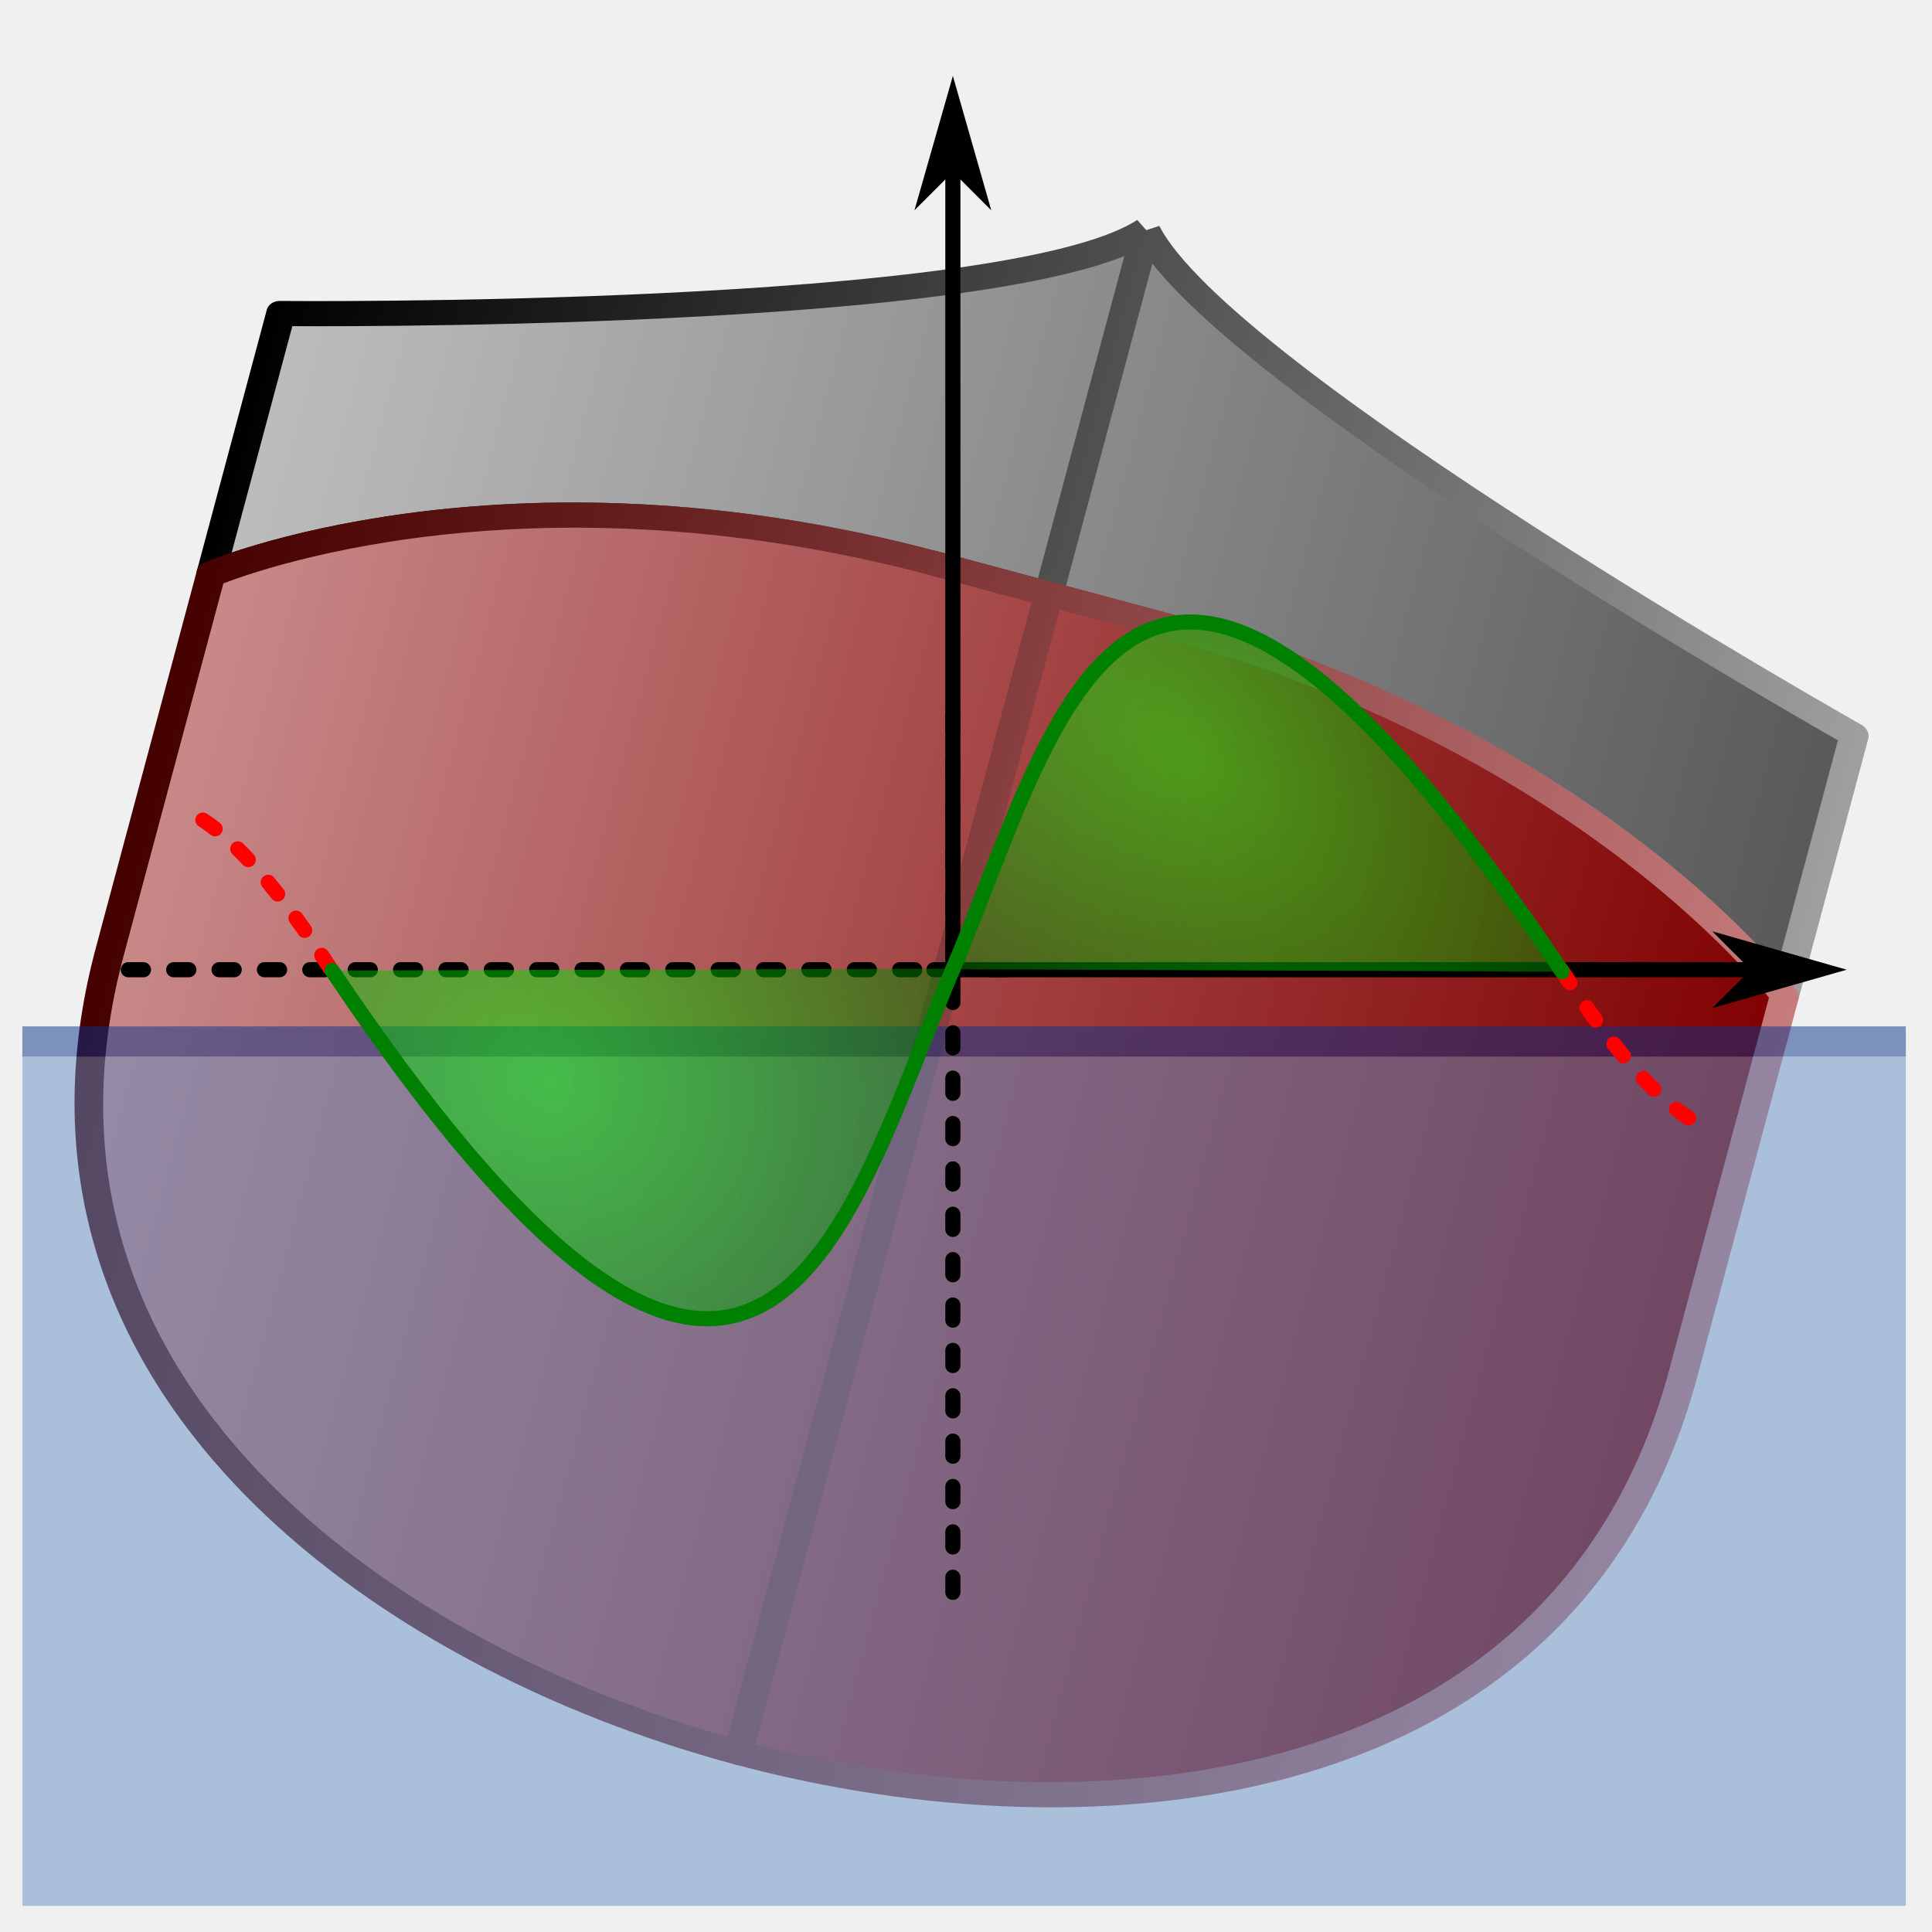
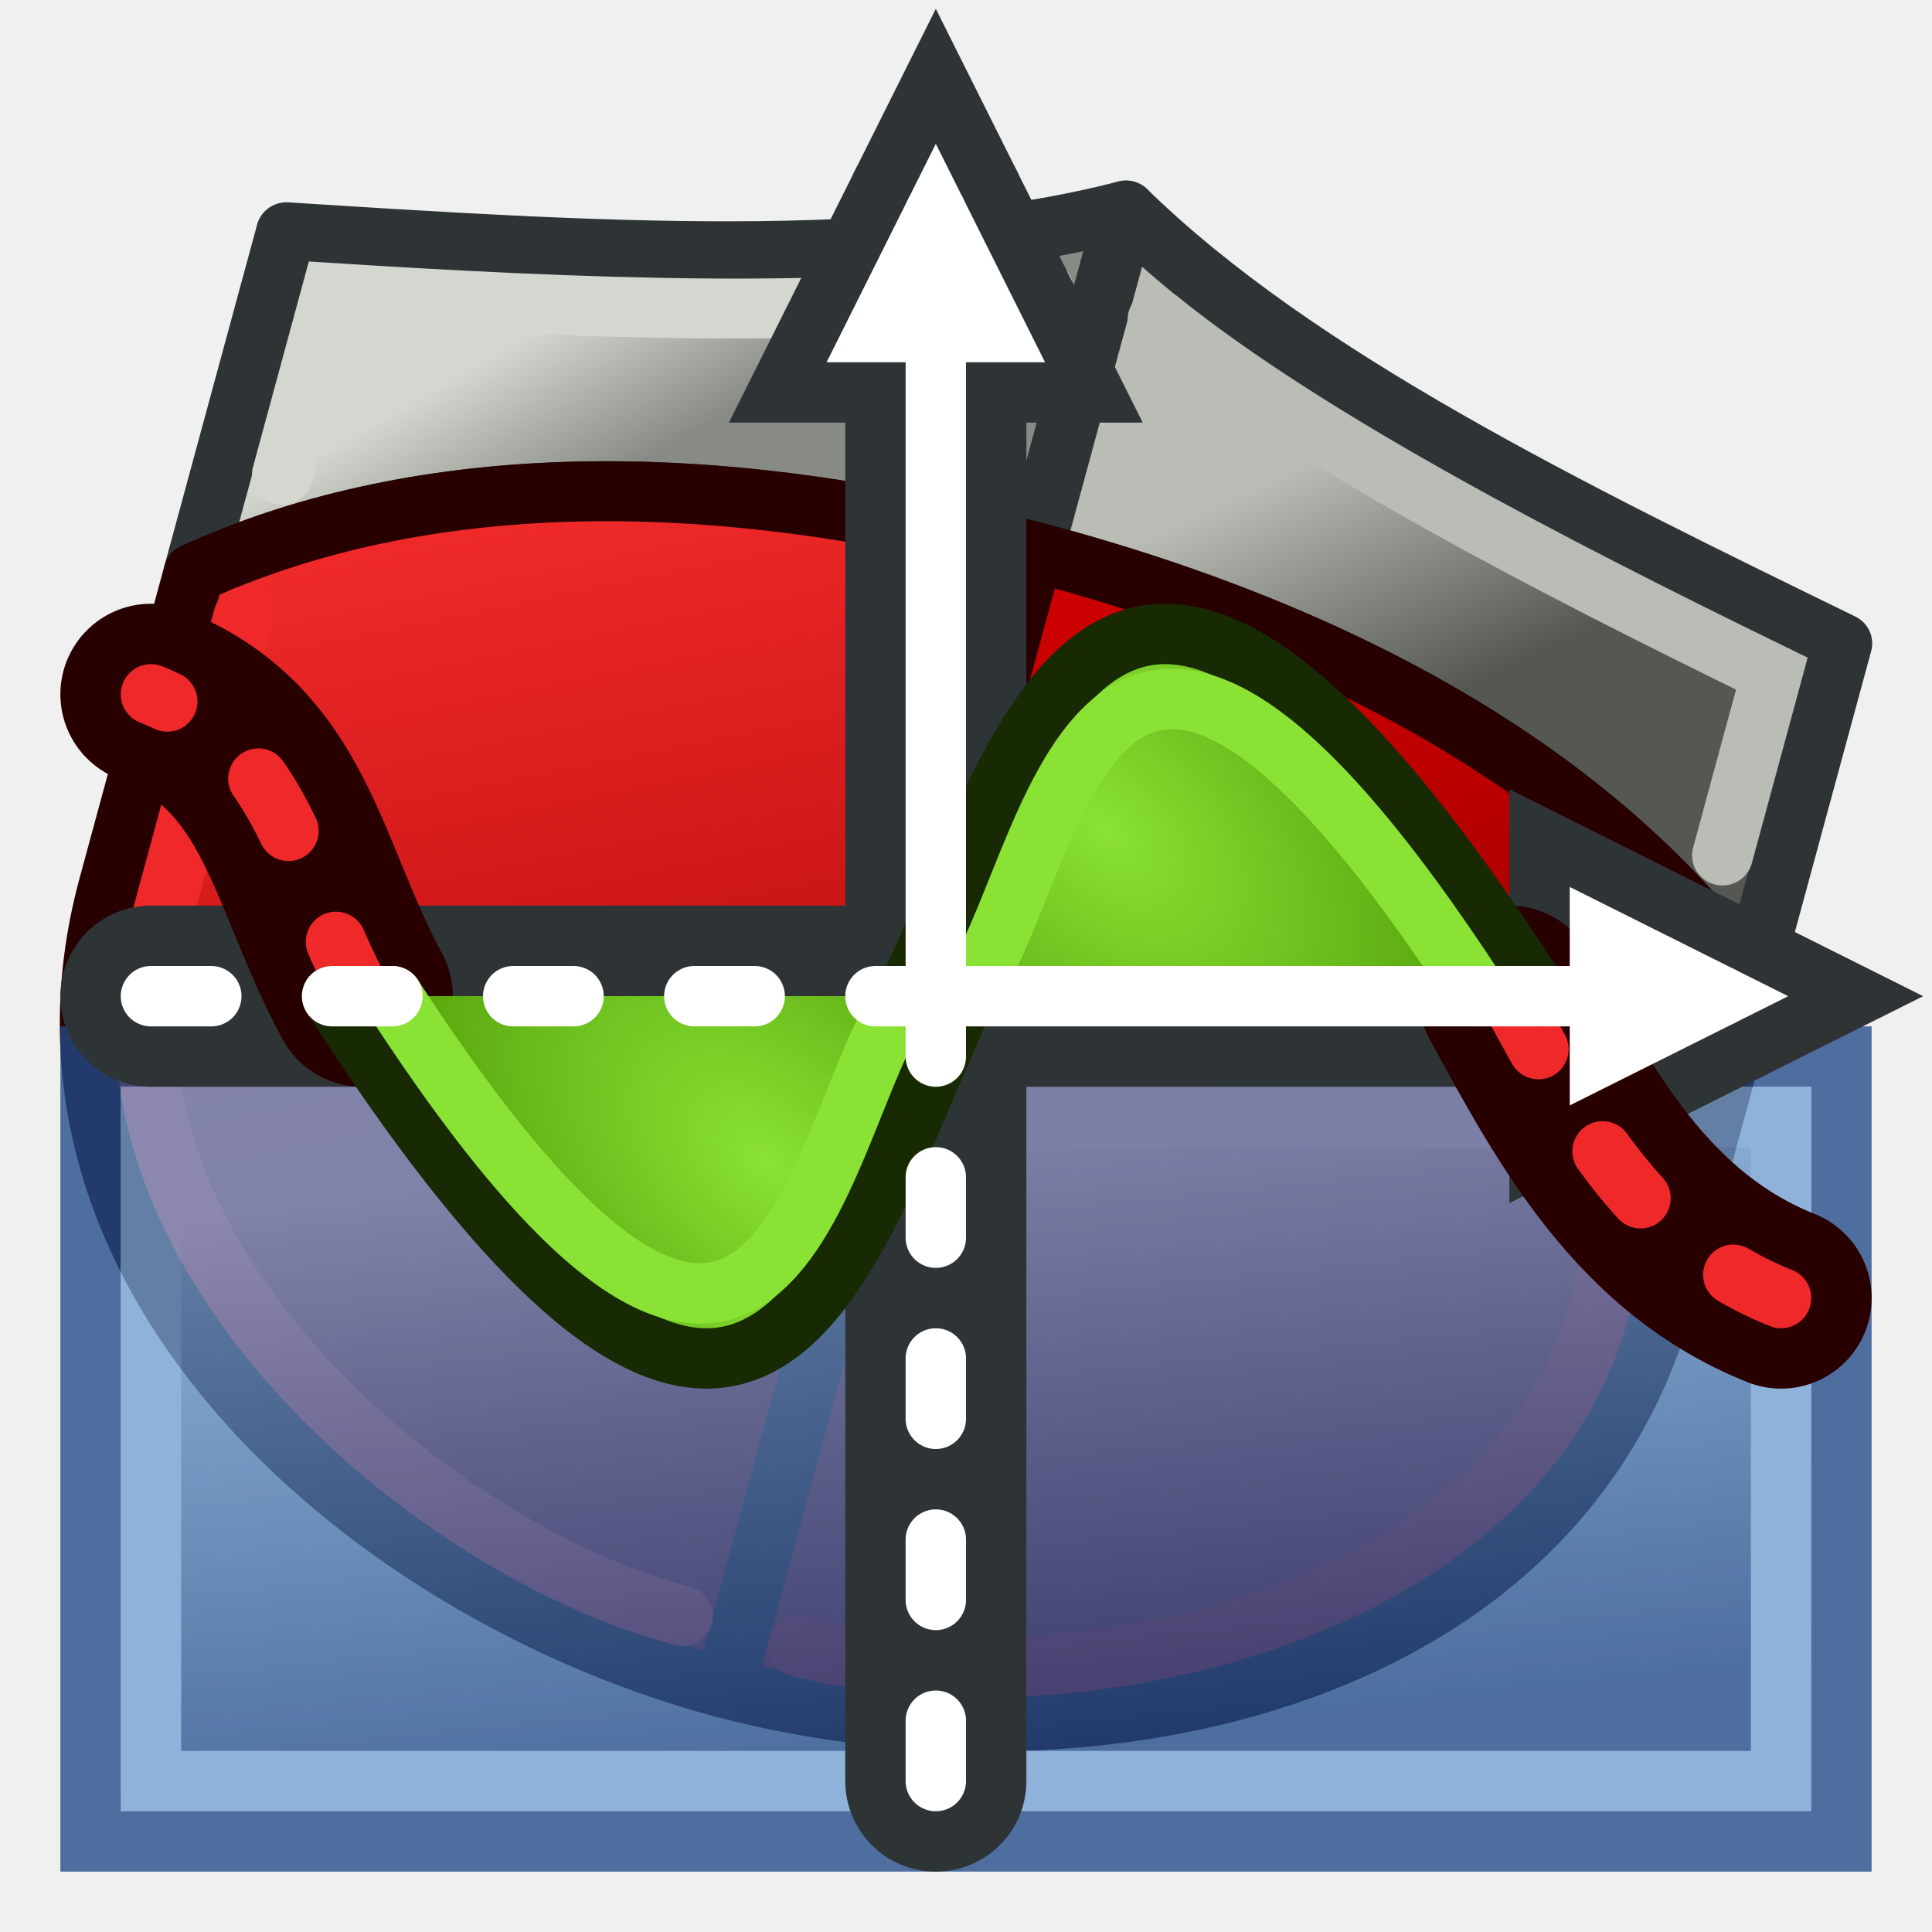
<svg xmlns="http://www.w3.org/2000/svg" xmlns:xlink="http://www.w3.org/1999/xlink" width="64px" height="64px" id="svg2985" version="1.1">
  <defs id="defs2987">
+     <linearGradient id="linearGradient4301">
+       <stop id="stop4303" offset="0" style="stop-color:#8ae234;stop-opacity:1" />
+       <stop id="stop4305" offset="1" style="stop-color:#4e9a06;stop-opacity:1" />
+     </linearGradient>
+     <linearGradient id="linearGradient4173">
+       <stop style="stop-color:#204a87;stop-opacity:1" offset="0" id="stop4175" />
+       <stop style="stop-color:#729fcf;stop-opacity:1" offset="1" id="stop4177" />
+     </linearGradient>
    <linearGradient id="linearGradient4559">
      <stop style="stop-color:#00ff00;stop-opacity:0.502;" offset="0" id="stop4561" />
      <stop style="stop-color:#008000;stop-opacity:0.502;" offset="1" id="stop4563" />
    </linearGradient>
    <marker orient="auto" refY="0.0" refX="0.0" id="Arrow2Mend" style="overflow:visible;">
      <path id="path4137" style="fill-rule:evenodd;stroke-width:0.625;stroke-linejoin:round;" d="M 8.719,4.034 L -2.207,0.016 L 8.719,-4.002 C 6.973,-1.63 6.983,1.616 8.719,4.034 z " transform="scale(0.6) rotate(180) translate(0,0)" />
    </marker>
    <marker orient="auto" refY="0.0" refX="0.0" id="DotS" style="overflow:visible">
      <path id="path4438" d="M -2.5,-1.0 C -2.5,1.76 -4.74,4.0 -7.5,4.0 C -10.26,4.0 -12.5,1.76 -12.5,-1.0 C -12.5,-3.76 -10.26,-6.0 -7.5,-6.0 C -4.74,-6.0 -2.5,-3.76 -2.5,-1.0 z " style="fill-rule:evenodd;stroke:#000000;stroke-width:1.0pt" transform="scale(0.2) translate(7.4, 1)" />
    </marker>
    <marker orient="auto" refY="0.0" refX="0.0" id="DotM" style="overflow:visible">
      <path id="path4435" d="M -2.5,-1.0 C -2.5,1.76 -4.74,4.0 -7.5,4.0 C -10.26,4.0 -12.5,1.76 -12.5,-1.0 C -12.5,-3.76 -10.26,-6.0 -7.5,-6.0 C -4.74,-6.0 -2.5,-3.76 -2.5,-1.0 z " style="fill-rule:evenodd;stroke:#000000;stroke-width:1.0pt" transform="scale(0.4) translate(7.4, 1)" />
    </marker>
    <linearGradient id="linearGradient3925">
      <stop style="stop-color:#c98b8b;stop-opacity:1;" offset="0" id="stop3927" />
      <stop style="stop-color:#800000;stop-opacity:1;" offset="1" id="stop3929" />
    </linearGradient>
    <linearGradient id="linearGradient3917">
      <stop style="stop-color:#450000;stop-opacity:1;" offset="0" id="stop3919" />
      <stop style="stop-color:#c77c7c;stop-opacity:1;" offset="1" id="stop3921" />
    </linearGradient>
    <linearGradient id="linearGradient3905">
      <stop style="stop-color:#bebebe;stop-opacity:1;" offset="0" id="stop3907" />
      <stop style="stop-color:#585858;stop-opacity:1;" offset="1" id="stop3909" />
    </linearGradient>
    <linearGradient id="linearGradient3897">
      <stop style="stop-color:#000000;stop-opacity:1;" offset="0" id="stop3899" />
      <stop style="stop-color:#9f9f9f;stop-opacity:1;" offset="1" id="stop3901" />
    </linearGradient>
    <linearGradient id="linearGradient4722">
      <stop style="stop-color:#ffffff;stop-opacity:1;" offset="0" id="stop4724" />
      <stop style="stop-color:#bebebe;stop-opacity:1;" offset="1" id="stop4726" />
    </linearGradient>
    <marker orient="auto" refY="0.0" refX="0.0" id="Arrow1Mend" style="overflow:visible;">
      <path id="path3873" d="M 0.0,0.0 L 5.0,-5.0 L -12.5,0.0 L 5.0,5.0 L 0.0,0.0 z " style="fill-rule:evenodd;stroke:#000000;stroke-width:1.0pt;" transform="scale(0.4) rotate(180) translate(10,0)" />
    </marker>
    <marker orient="auto" refY="0.0" refX="0.0" id="Arrow1Lend" style="overflow:visible;">
      <path id="path3867" d="M 0.0,0.0 L 5.0,-5.0 L -12.5,0.0 L 5.0,5.0 L 0.0,0.0 z " style="fill-rule:evenodd;stroke:#000000;stroke-width:1.0pt;" transform="scale(0.8) rotate(180) translate(12.5,0)" />
    </marker>
    <linearGradient id="linearGradient3937">
      <stop style="stop-color:#be7328;stop-opacity:1;" offset="0" id="stop3939" />
      <stop style="stop-color:#dc962d;stop-opacity:1;" offset="1" id="stop3941" />
    </linearGradient>
    <linearGradient id="linearGradient3929">
      <stop id="stop3931" offset="0" style="stop-color:#c88c3c;stop-opacity:1;" />
      <stop id="stop3933" offset="1" style="stop-color:#ffff96;stop-opacity:1;" />
    </linearGradient>
    <linearGradient id="linearGradient3893">
      <stop style="stop-color:#505050;stop-opacity:1;" offset="0" id="stop3895" />
      <stop style="stop-color:#aaaaaa;stop-opacity:1;" offset="1" id="stop3897" />
    </linearGradient>
    <linearGradient id="linearGradient3873">
      <stop style="stop-color:#f0be6e;stop-opacity:1;" offset="0" id="stop3875" />
      <stop style="stop-color:#c88228;stop-opacity:1;" offset="1" id="stop3877" />
    </linearGradient>
    <linearGradient id="linearGradient3863">
      <stop id="stop3865" offset="0" style="stop-color:#6e4b18;stop-opacity:1;" />
      <stop id="stop3867" offset="1" style="stop-color:#c88228;stop-opacity:1;" />
    </linearGradient>
    <linearGradient id="linearGradient3979">
      <stop id="stop3981" offset="0" style="stop-color:#ffffff;stop-opacity:1;" />
      <stop id="stop3983" offset="1" style="stop-color:#ff9600;stop-opacity:1;" />
    </linearGradient>
    <linearGradient id="linearGradient3971">
      <stop id="stop3973" offset="0" style="stop-color:#ffffff;stop-opacity:1;" />
      <stop id="stop3975" offset="1" style="stop-color:#be7300;stop-opacity:1;" />
    </linearGradient>
    <marker orient="auto" refY="0.0" refX="0.0" id="Arrow1Send" style="overflow:visible;">
      <path id="path4031" d="M 0.0,0.0 L 5.0,-5.0 L -12.5,0.0 L 5.0,5.0 L 0.0,0.0 z " style="fill-rule:evenodd;stroke:#000000;stroke-width:1.0pt;" transform="scale(0.2) rotate(180) translate(6,0)" />
    </marker>
    <marker orient="auto" refY="0.0" refX="0.0" id="Arrow2Send" style="overflow:visible;">
      <path id="path4049" style="fill-rule:evenodd;stroke-width:0.625;stroke-linejoin:round;" d="M 8.719,4.034 L -2.207,0.016 L 8.719,-4.002 C 6.973,-1.63 6.983,1.616 8.719,4.034 z " transform="scale(0.3) rotate(180) translate(-2.3,0)" />
    </marker>
    <marker orient="auto" refY="0.0" refX="0.0" id="Arrow2Sstart" style="overflow:visible">
      <path id="path4046" style="fill-rule:evenodd;stroke-width:0.625;stroke-linejoin:round" d="M 8.719,4.034 L -2.207,0.016 L 8.719,-4.002 C 6.973,-1.63 6.983,1.616 8.719,4.034 z " transform="scale(0.3) translate(-2.3,0)" />
    </marker>
    <marker orient="auto" refY="0.0" refX="0.0" id="Arrow2Mstart" style="overflow:visible">
      <path id="path4040" style="fill-rule:evenodd;stroke-width:0.625;stroke-linejoin:round" d="M 8.719,4.034 L -2.207,0.016 L 8.719,-4.002 C 6.973,-1.63 6.983,1.616 8.719,4.034 z " transform="scale(0.6) translate(0,0)" />
    </marker>
    <linearGradient id="linearGradient3900">
      <stop style="stop-color:#ffffff;stop-opacity:1;" offset="0" id="stop3902" />
      <stop style="stop-color:#a0a0a0;stop-opacity:1;" offset="1" id="stop3904" />
    </linearGradient>
    <linearGradient id="linearGradient3882">
      <stop style="stop-color:#ffffff;stop-opacity:1;" offset="0" id="stop3884" />
      <stop style="stop-color:#960000;stop-opacity:1;" offset="1" id="stop3886" />
    </linearGradient>
    <linearGradient id="linearGradient3860">
      <stop style="stop-color:#1e76e3;stop-opacity:1;" offset="0" id="stop3862" />
      <stop style="stop-color:#ffffff;stop-opacity:1;" offset="1" id="stop3864" />
    </linearGradient>
    <linearGradient xlink:href="#linearGradient3860-6" id="linearGradient3866-5" x1="31.125" y1="61.411" x2="30.114" y2="12.161" gradientUnits="userSpaceOnUse" />
    <linearGradient id="linearGradient3860-6">
      <stop style="stop-color:#5a9ff5;stop-opacity:1;" offset="0" id="stop3862-4" />
      <stop style="stop-color:#ffffff;stop-opacity:1;" offset="1" id="stop3864-4" />
    </linearGradient>
    <linearGradient xlink:href="#linearGradient3873" id="linearGradient3871" gradientUnits="userSpaceOnUse" x1="38.908" y1="51.47" x2="45.302" y2="54.091" />
    <linearGradient xlink:href="#linearGradient3863" id="linearGradient3891" gradientUnits="userSpaceOnUse" x1="51.658" y1="34.47" x2="45.427" y2="32.216" />
    <linearGradient xlink:href="#linearGradient3893" id="linearGradient3899" gradientUnits="userSpaceOnUse" x1="51.658" y1="34.47" x2="45.427" y2="32.216" />
    <radialGradient xlink:href="#linearGradient3882" id="radialGradient3903" cx="53.749" cy="4.917" fx="53.749" fy="4.917" r="3.287" gradientTransform="matrix(2.330393,-1.492164,1.0937,1.708091,-77.64388,78.64449)" gradientUnits="userSpaceOnUse" />
    <radialGradient xlink:href="#linearGradient3929" id="radialGradient3927" cx="15.125" cy="48.035" fx="15.125" fy="48.035" r="18.875" gradientTransform="matrix(2.763652,-0.7164426,0.733044,2.827692,-61.88707,-71.9922)" gradientUnits="userSpaceOnUse" />
    <radialGradient xlink:href="#linearGradient3937" id="radialGradient3943" gradientUnits="userSpaceOnUse" gradientTransform="matrix(0.4009773,-0.3793165,0.1173412,0.1240419,14.42251,4.620551)" cx="-14.308" cy="14.91" fx="-14.308" fy="14.91" r="18.875" />
    <radialGradient xlink:href="#linearGradient3929" id="radialGradient3949" gradientUnits="userSpaceOnUse" gradientTransform="matrix(2.763652,-0.7164426,0.733044,2.827692,-61.88707,-71.9922)" cx="15.125" cy="48.035" fx="15.125" fy="48.035" r="18.875" />
    <radialGradient xlink:href="#linearGradient3937" id="radialGradient3951" gradientUnits="userSpaceOnUse" gradientTransform="matrix(0.4009773,-0.3793165,0.1173412,0.1240419,14.42251,4.620551)" cx="-14.308" cy="14.91" fx="-14.308" fy="14.91" r="18.875" />
    <marker orient="auto" refY="0" refX="0" id="Arrow1Mend-3" style="overflow:visible">
      <path id="path3873-0" d="M 0,0 5,-5 -12.5,0 5,5 0,0 z" style="fill-rule:evenodd;stroke:#000000;stroke-width:1pt" transform="matrix(-0.4,0,0,-0.4,-4,0)" />
    </marker>
    <linearGradient xlink:href="#linearGradient3897" id="linearGradient3903" x1="4.803" y1="7.718" x2="62.197" y2="7.718" gradientUnits="userSpaceOnUse" />
    <linearGradient xlink:href="#linearGradient3905" id="linearGradient3911" x1="4.803" y1="7.718" x2="62.197" y2="7.718" gradientUnits="userSpaceOnUse" />
    <linearGradient xlink:href="#linearGradient3917" id="linearGradient3923" x1="4.803" y1="35.451" x2="62.197" y2="35.451" gradientUnits="userSpaceOnUse" />
    <linearGradient xlink:href="#linearGradient3925" id="linearGradient3931" x1="4.803" y1="35.451" x2="62.197" y2="35.451" gradientUnits="userSpaceOnUse" />
    <linearGradient xlink:href="#linearGradient3905" id="linearGradient3941" gradientUnits="userSpaceOnUse" x1="4.803" y1="7.718" x2="62.197" y2="7.718" />
    <linearGradient xlink:href="#linearGradient3897" id="linearGradient3943" gradientUnits="userSpaceOnUse" x1="4.803" y1="7.718" x2="62.197" y2="7.718" />
    <linearGradient xlink:href="#linearGradient3905" id="linearGradient3945" gradientUnits="userSpaceOnUse" x1="4.803" y1="7.718" x2="62.197" y2="7.718" />
    <linearGradient xlink:href="#linearGradient3897" id="linearGradient3947" gradientUnits="userSpaceOnUse" x1="4.803" y1="7.718" x2="62.197" y2="7.718" />
    <linearGradient xlink:href="#linearGradient3905" id="linearGradient3949" gradientUnits="userSpaceOnUse" x1="4.803" y1="7.718" x2="62.197" y2="7.718" />
    <linearGradient xlink:href="#linearGradient3897" id="linearGradient3951" gradientUnits="userSpaceOnUse" x1="4.803" y1="7.718" x2="62.197" y2="7.718" />
    <linearGradient xlink:href="#linearGradient3925" id="linearGradient3953" gradientUnits="userSpaceOnUse" x1="4.803" y1="35.451" x2="62.197" y2="35.451" />
    <linearGradient xlink:href="#linearGradient3917" id="linearGradient3955" gradientUnits="userSpaceOnUse" x1="4.803" y1="35.451" x2="62.197" y2="35.451" />
    <linearGradient xlink:href="#linearGradient3925" id="linearGradient3957" gradientUnits="userSpaceOnUse" x1="4.803" y1="35.451" x2="62.197" y2="35.451" />
    <linearGradient xlink:href="#linearGradient3917" id="linearGradient3959" gradientUnits="userSpaceOnUse" x1="4.803" y1="35.451" x2="62.197" y2="35.451" />
    <linearGradient xlink:href="#linearGradient3925" id="linearGradient3961" gradientUnits="userSpaceOnUse" x1="4.803" y1="35.451" x2="62.197" y2="35.451" />
    <linearGradient xlink:href="#linearGradient3917" id="linearGradient3963" gradientUnits="userSpaceOnUse" x1="4.803" y1="35.451" x2="62.197" y2="35.451" />
    <marker style="overflow:visible" id="Arrow1Mend-3-0" refX="0" refY="0" orient="auto">
      <path transform="matrix(-0.4,0,0,-0.4,-4,0)" style="fill-rule:evenodd;stroke:#000000;stroke-width:1pt" d="M 0,0 5,-5 -12.5,0 5,5 0,0 z" id="path3873-0-7" />
    </marker>
    <radialGradient r="18.875" fy="14.91" fx="-14.308" cy="14.91" cx="-14.308" gradientTransform="matrix(0.4009773,-0.3793165,0.1173412,0.1240419,14.42251,4.620551)" gradientUnits="userSpaceOnUse" id="radialGradient3951-3" xlink:href="#linearGradient3937-6" />
    <radialGradient r="18.875" fy="48.035" fx="15.125" cy="48.035" cx="15.125" gradientTransform="matrix(2.763652,-0.7164426,0.733044,2.827692,-61.88707,-71.9922)" gradientUnits="userSpaceOnUse" id="radialGradient3949-7" xlink:href="#linearGradient3929-8" />
    <radialGradient r="18.875" fy="14.91" fx="-14.308" cy="14.91" cx="-14.308" gradientTransform="matrix(0.4009773,-0.3793165,0.1173412,0.1240419,14.42251,4.620551)" gradientUnits="userSpaceOnUse" id="radialGradient3943-1" xlink:href="#linearGradient3937-6" />
    <radialGradient gradientUnits="userSpaceOnUse" gradientTransform="matrix(2.763652,-0.7164426,0.733044,2.827692,-61.88707,-71.9922)" r="18.875" fy="48.035" fx="15.125" cy="48.035" cx="15.125" id="radialGradient3927-5" xlink:href="#linearGradient3929-8" />
    <radialGradient gradientUnits="userSpaceOnUse" gradientTransform="matrix(2.330393,-1.492164,1.0937,1.708091,-77.64388,78.64449)" r="3.287" fy="4.917" fx="53.749" cy="4.917" cx="53.749" id="radialGradient3903-2" xlink:href="#linearGradient3882-6" />
    <linearGradient y2="32.216" x2="45.427" y1="34.47" x1="51.658" gradientUnits="userSpaceOnUse" id="linearGradient3899-7" xlink:href="#linearGradient3893-4" />
    <linearGradient y2="32.216" x2="45.427" y1="34.47" x1="51.658" gradientUnits="userSpaceOnUse" id="linearGradient3891-4" xlink:href="#linearGradient3863-4" />
    <linearGradient y2="54.091" x2="45.302" y1="51.47" x1="38.908" gradientUnits="userSpaceOnUse" id="linearGradient3871-7" xlink:href="#linearGradient3873-2" />
    <linearGradient id="linearGradient3860-6-6">
      <stop id="stop3862-4-8" offset="0" style="stop-color:#5a9ff5;stop-opacity:1;" />
      <stop id="stop3864-4-8" offset="1" style="stop-color:#ffffff;stop-opacity:1;" />
    </linearGradient>
    <linearGradient gradientUnits="userSpaceOnUse" y2="12.161" x2="30.114" y1="61.411" x1="31.125" id="linearGradient3866-5-2" xlink:href="#linearGradient3860-6-6" />
    <linearGradient id="linearGradient3860-4">
      <stop id="stop3862-2" offset="0" style="stop-color:#1e76e3;stop-opacity:1;" />
      <stop id="stop3864-6" offset="1" style="stop-color:#ffffff;stop-opacity:1;" />
    </linearGradient>
    <linearGradient id="linearGradient3882-6">
      <stop id="stop3884-3" offset="0" style="stop-color:#ffffff;stop-opacity:1;" />
      <stop id="stop3886-0" offset="1" style="stop-color:#960000;stop-opacity:1;" />
    </linearGradient>
    <linearGradient id="linearGradient3900-9">
      <stop id="stop3902-8" offset="0" style="stop-color:#ffffff;stop-opacity:1;" />
      <stop id="stop3904-9" offset="1" style="stop-color:#a0a0a0;stop-opacity:1;" />
    </linearGradient>
    <marker style="overflow:visible" id="Arrow2Mstart-4" refX="0.0" refY="0.0" orient="auto">
      <path transform="scale(0.6) translate(0,0)" d="M 8.719,4.034 L -2.207,0.016 L 8.719,-4.002 C 6.973,-1.63 6.983,1.616 8.719,4.034 z " style="fill-rule:evenodd;stroke-width:0.625;stroke-linejoin:round" id="path4040-3" />
    </marker>
    <marker style="overflow:visible" id="Arrow2Sstart-8" refX="0.0" refY="0.0" orient="auto">
      <path transform="scale(0.3) translate(-2.3,0)" d="M 8.719,4.034 L -2.207,0.016 L 8.719,-4.002 C 6.973,-1.63 6.983,1.616 8.719,4.034 z " style="fill-rule:evenodd;stroke-width:0.625;stroke-linejoin:round" id="path4046-7" />
    </marker>
    <marker style="overflow:visible;" id="Arrow2Send-7" refX="0.0" refY="0.0" orient="auto">
      <path transform="scale(0.3) rotate(180) translate(-2.3,0)" d="M 8.719,4.034 L -2.207,0.016 L 8.719,-4.002 C 6.973,-1.63 6.983,1.616 8.719,4.034 z " style="fill-rule:evenodd;stroke-width:0.625;stroke-linejoin:round;" id="path4049-4" />
    </marker>
    <marker style="overflow:visible;" id="Arrow1Send-4" refX="0.0" refY="0.0" orient="auto">
      <path transform="scale(0.2) rotate(180) translate(6,0)" style="fill-rule:evenodd;stroke:#000000;stroke-width:1.0pt;" d="M 0.0,0.0 L 5.0,-5.0 L -12.5,0.0 L 5.0,5.0 L 0.0,0.0 z " id="path4031-7" />
    </marker>
    <linearGradient id="linearGradient3971-6">
      <stop style="stop-color:#ffffff;stop-opacity:1;" offset="0" id="stop3973-7" />
      <stop style="stop-color:#be7300;stop-opacity:1;" offset="1" id="stop3975-8" />
    </linearGradient>
    <linearGradient id="linearGradient3979-9">
      <stop style="stop-color:#ffffff;stop-opacity:1;" offset="0" id="stop3981-4" />
      <stop style="stop-color:#ff9600;stop-opacity:1;" offset="1" id="stop3983-3" />
    </linearGradient>
    <linearGradient id="linearGradient3863-4">
      <stop style="stop-color:#6e4b18;stop-opacity:1;" offset="0" id="stop3865-7" />
      <stop style="stop-color:#c88228;stop-opacity:1;" offset="1" id="stop3867-5" />
    </linearGradient>
    <linearGradient id="linearGradient3873-2">
      <stop id="stop3875-6" offset="0" style="stop-color:#f0be6e;stop-opacity:1;" />
      <stop id="stop3877-1" offset="1" style="stop-color:#c88228;stop-opacity:1;" />
    </linearGradient>
    <linearGradient id="linearGradient3893-4">
      <stop id="stop3895-5" offset="0" style="stop-color:#505050;stop-opacity:1;" />
      <stop id="stop3897-3" offset="1" style="stop-color:#aaaaaa;stop-opacity:1;" />
    </linearGradient>
    <linearGradient id="linearGradient3929-8">
      <stop style="stop-color:#c88c3c;stop-opacity:1;" offset="0" id="stop3931-6" />
      <stop style="stop-color:#ffff96;stop-opacity:1;" offset="1" id="stop3933-9" />
    </linearGradient>
    <linearGradient id="linearGradient3937-6">
      <stop id="stop3939-5" offset="0" style="stop-color:#be7328;stop-opacity:1;" />
      <stop id="stop3941-2" offset="1" style="stop-color:#dc962d;stop-opacity:1;" />
    </linearGradient>
    <marker style="overflow:visible;" id="Arrow1Lend-1" refX="0.0" refY="0.0" orient="auto">
      <path transform="scale(0.8) rotate(180) translate(12.5,0)" style="fill-rule:evenodd;stroke:#000000;stroke-width:1.0pt;" d="M 0.0,0.0 L 5.0,-5.0 L -12.5,0.0 L 5.0,5.0 L 0.0,0.0 z " id="path3867-4" />
    </marker>
    <marker style="overflow:visible;" id="Arrow1Mend-7" refX="0.0" refY="0.0" orient="auto">
      <path transform="scale(0.4) rotate(180) translate(10,0)" style="fill-rule:evenodd;stroke:#000000;stroke-width:1.0pt;" d="M 0.0,0.0 L 5.0,-5.0 L -12.5,0.0 L 5.0,5.0 L 0.0,0.0 z " id="path3873-5" />
    </marker>
    <linearGradient id="linearGradient4722-0">
      <stop id="stop4724-0" offset="0" style="stop-color:#ffffff;stop-opacity:1;" />
      <stop id="stop4726-8" offset="1" style="stop-color:#bebebe;stop-opacity:1;" />
    </linearGradient>
-     <radialGradient xlink:href="#linearGradient4559" id="radialGradient4565" cx="-40.817" cy="23.975" fx="-40.817" fy="23.975" r="10.342" gradientTransform="matrix(1.202636,1.029653,-0.6450669,0.7534388,103.7365,48.94468)" gradientUnits="userSpaceOnUse" />
+     <radialGradient xlink:href="#linearGradient4301" id="radialGradient4565" cx="-40.817" cy="23.975" fx="-40.817" fy="23.975" r="10.342" gradientTransform="matrix(1.202636,1.075918,-0.6450669,0.7872922,189.1702,49.5484)" gradientUnits="userSpaceOnUse" />
    <radialGradient xlink:href="#linearGradient4559" id="radialGradient4573" cx="-61.808" cy="34.346" fx="-61.808" fy="34.346" r="10.535" gradientTransform="matrix(1.144462,0.6733764,-0.6060766,1.03008,109.7452,42.09512)" gradientUnits="userSpaceOnUse" />
+     <linearGradient xlink:href="#linearGradient3933" id="linearGradient4020" gradientUnits="userSpaceOnUse" x1="-60" y1="18" x2="-64" y2="14" gradientTransform="translate(80,0)" />
+     <linearGradient id="linearGradient3933">
+       <stop style="stop-color:#888a85;stop-opacity:1" offset="0" id="stop3935" />
+       <stop style="stop-color:#d3d7cf;stop-opacity:1" offset="1" id="stop3937" />
+     </linearGradient>
+     <linearGradient id="linearGradient3933-5">
+       <stop style="stop-color:#555753;stop-opacity:1" offset="0" id="stop3935-3" />
+       <stop style="stop-color:#babdb6;stop-opacity:1" offset="1" id="stop3937-5" />
+     </linearGradient>
+     <linearGradient id="linearGradient3942-2">
+       <stop style="stop-color:#a40000;stop-opacity:1" offset="0" id="stop3944-9" />
+       <stop style="stop-color:#cc0000;stop-opacity:1" offset="1" id="stop3946-1" />
+     </linearGradient>
+     <linearGradient id="linearGradient3942">
+       <stop style="stop-color:#a40000;stop-opacity:1" offset="0" id="stop3944" />
+       <stop style="stop-color:#ef2929;stop-opacity:1" offset="1" id="stop3946" />
+     </linearGradient>
+     <linearGradient xlink:href="#linearGradient3933" id="linearGradient3257" gradientUnits="userSpaceOnUse" gradientTransform="translate(0,6)" x1="-60" y1="18" x2="-64" y2="14" />
+     <linearGradient xlink:href="#linearGradient3933-5" id="linearGradient3259" gradientUnits="userSpaceOnUse" x1="-64" y1="19" x2="-58" y2="12" />
+     <linearGradient xlink:href="#linearGradient3942-2" id="linearGradient3261" gradientUnits="userSpaceOnUse" x1="-60" y1="36" x2="-52" y2="20" />
+     <linearGradient xlink:href="#linearGradient3942" id="linearGradient3263" gradientUnits="userSpaceOnUse" gradientTransform="translate(0,6)" x1="-54" y1="52" x2="-68" y2="24" />
+     <linearGradient xlink:href="#linearGradient4173" id="linearGradient4179" x1="-48" y1="58" x2="-50" y2="38" gradientUnits="userSpaceOnUse" />
+     <radialGradient xlink:href="#linearGradient3935" id="radialGradient3944" cx="27" cy="26.346" fx="27" fy="26.346" r="21" gradientTransform="matrix(0.4285714,1.142857,-0.8694485,0.3260432,38.3352,-12.44713)" gradientUnits="userSpaceOnUse" />
+     <linearGradient id="linearGradient3935">
+       <stop style="stop-color:#ffffff;stop-opacity:1" offset="0" id="stop3937-53" />
+       <stop style="stop-color:#888a85;stop-opacity:1" offset="1" id="stop3940" />
+     </linearGradient>
+     <radialGradient xlink:href="#linearGradient4301-7" id="radialGradient4565-2" cx="-40.817" cy="23.975" fx="-40.817" fy="23.975" r="10.342" gradientTransform="matrix(1.202636,1.075918,-0.6450669,0.7872922,190.1702,49.54839)" gradientUnits="userSpaceOnUse" />
+     <linearGradient id="linearGradient4301-7">
+       <stop id="stop4303-0" offset="0" style="stop-color:#8ae234;stop-opacity:1" />
+       <stop id="stop4305-9" offset="1" style="stop-color:#4e9a06;stop-opacity:1" />
+     </linearGradient>
+     <radialGradient r="10.342" fy="23.975" fx="-40.817" cy="23.975" cx="-40.817" gradientTransform="matrix(1.202636,1.075918,-0.6450669,0.7872922,189.1702,52.5484)" gradientUnits="userSpaceOnUse" id="radialGradient4322" xlink:href="#linearGradient4301-7" />
+     <radialGradient xlink:href="#linearGradient4301-0" id="radialGradient4565-6" cx="-40.817" cy="23.975" fx="-40.817" fy="23.975" r="10.342" gradientTransform="matrix(1.202636,1.075918,-0.6450669,0.7872922,190.1702,49.54839)" gradientUnits="userSpaceOnUse" />
+     <linearGradient id="linearGradient4301-0">
+       <stop id="stop4303-6" offset="0" style="stop-color:#8ae234;stop-opacity:1" />
+       <stop id="stop4305-2" offset="1" style="stop-color:#4e9a06;stop-opacity:1" />
+     </linearGradient>
+     <radialGradient r="10.342" fy="23.975" fx="-40.817" cy="23.975" cx="-40.817" gradientTransform="matrix(-1.202636,-1.075918,0.6450669,-0.7872922,-111.1702,13.45161)" gradientUnits="userSpaceOnUse" id="radialGradient4322-6" xlink:href="#linearGradient4301-7-1" />
+     <linearGradient id="linearGradient4301-7-1">
+       <stop id="stop4303-0-8" offset="0" style="stop-color:#8ae234;stop-opacity:1" />
+       <stop id="stop4305-9-7" offset="1" style="stop-color:#4e9a06;stop-opacity:1" />
+     </linearGradient>
+     <radialGradient r="10.342" fy="23.975" fx="-40.817" cy="23.975" cx="-40.817" gradientTransform="matrix(-1.202636,-1.075918,0.6450669,-0.7872922,-111.1702,16.45161)" gradientUnits="userSpaceOnUse" id="radialGradient4361" xlink:href="#linearGradient4301-0" />
+     <radialGradient xlink:href="#linearGradient4301" id="radialGradient4442" gradientUnits="userSpaceOnUse" gradientTransform="matrix(1.202636,1.075918,-0.6450669,0.7872922,189.1702,49.5484)" cx="-40.817" cy="23.975" fx="-40.817" fy="23.975" r="10.342" />
+     <radialGradient xlink:href="#linearGradient4301-7" id="radialGradient4444" gradientUnits="userSpaceOnUse" gradientTransform="matrix(1.202636,1.075918,-0.6450669,0.7872922,189.1702,52.5484)" cx="-40.817" cy="23.975" fx="-40.817" fy="23.975" r="10.342" />
+     <radialGradient xlink:href="#linearGradient4301-0" id="radialGradient4471" gradientUnits="userSpaceOnUse" gradientTransform="matrix(-1.202636,-1.075918,0.6450669,-0.7872922,-111.1702,16.45161)" cx="-40.817" cy="23.975" fx="-40.817" fy="23.975" r="10.342" />
+     <radialGradient xlink:href="#linearGradient4301-7-1" id="radialGradient4473" gradientUnits="userSpaceOnUse" gradientTransform="matrix(-1.202636,-1.075918,0.6450669,-0.7872922,-111.1702,13.45161)" cx="-40.817" cy="23.975" fx="-40.817" fy="23.975" r="10.342" />
+     <radialGradient xlink:href="#linearGradient4301" id="radialGradient4475" gradientUnits="userSpaceOnUse" gradientTransform="matrix(1.202636,1.075918,-0.6450669,0.7872922,189.1702,49.5484)" cx="-40.817" cy="23.975" fx="-40.817" fy="23.975" r="10.342" />
+     <radialGradient xlink:href="#linearGradient4301-7" id="radialGradient4477" gradientUnits="userSpaceOnUse" gradientTransform="matrix(1.202636,1.075918,-0.6450669,0.7872922,189.1702,52.5484)" cx="-40.817" cy="23.975" fx="-40.817" fy="23.975" r="10.342" />
  </defs>
  <g id="layer1">
-     <g id="g3933" transform="matrix(0.9242832,0.2476609,-0.2130603,0.795152,6.191812,2.381676)">
-       <g style="fill:url(#linearGradient3949);fill-opacity:1;stroke:url(#linearGradient3951);stroke-opacity:1" id="g3893">
-         <path id="path3883" d="M 33.5,-3.839 C 29.699,1.111 5.303,8.415 5.303,8.415 l 0,10.86 c 0,0 8.662,-7.955 24.218,-7.955 15.556,0 3.978,0 3.978,0 0,0 0,-9.235 0,-15.159" style="fill:url(#linearGradient3941);fill-opacity:1;stroke:url(#linearGradient3943);stroke-width:1px;stroke-linecap:butt;stroke-linejoin:round;stroke-opacity:1" />
-         <path style="fill:url(#linearGradient3945);fill-opacity:1;stroke:url(#linearGradient3947);stroke-width:1px;stroke-linecap:butt;stroke-linejoin:round;stroke-opacity:1" d="M 33.5,-3.839 C 37.301,1.111 61.697,8.415 61.697,8.415 l 0,10.86 c 0,0 -8.662,-7.955 -24.218,-7.955 -15.556,0 -3.978,0 -3.978,0 0,0 0,-9.235 0,-15.159" id="path3891" />
+     <rect style="fill:#ffffff;fill-opacity:1;stroke:#ffffff;stroke-width:2;stroke-linecap:round;stroke-linejoin:miter;stroke-miterlimit:1.9;stroke-opacity:1;stroke-dasharray:none" id="rect3265" width="58" height="26" x="3" y="35" />
+     <g id="g3246" transform="matrix(0.9541074,0.2521948,-0.2556523,0.9412037,86.41719,6.844107)">
+       <path id="path3097" d="m -75,21 0,12 c 6,-5 15,-8 27,-8 l 0,-12 c -7,4 -17,6 -27,8 z" style="fill:url(#linearGradient3257);fill-opacity:1;stroke:#2e3436;stroke-width:2.039;stroke-linecap:butt;stroke-linejoin:round;stroke-opacity:1" />
+       <path id="path3931" d="m -73,29 0,-6.4 c 8,-1.6 17,-3.6 23,-6.3" style="fill:none;stroke:#d3d7cf;stroke-width:2.039;stroke-linecap:round;stroke-linejoin:miter;stroke-opacity:1" />
+       <g id="g3950-2" transform="matrix(-1,0,0,1,-96,6)">
+         <path style="fill:url(#linearGradient3259);fill-opacity:1;stroke:#2e3436;stroke-width:2.039;stroke-linecap:butt;stroke-linejoin:round;stroke-opacity:1" d="m -75,15 0,12 c 6,-5 15,-8 27,-8 l 0,-12 c -7,4 -17,6 -27,8 z" id="path3097-7" />
+         <path style="fill:url(#linearGradient3261);fill-opacity:1;stroke:#280000;stroke-width:2.039;stroke-linecap:butt;stroke-linejoin:round;stroke-opacity:1" d="m -75,27 c 6,-5 15,-8 27,-8 l 0,40 c -12,0 -27,-7 -27,-21 z" id="path3909-0" />
+         <path style="fill:none;stroke:#cc0000;stroke-width:2.039;stroke-linecap:round;stroke-linejoin:miter;stroke-opacity:1" d="m -50,57 c -9,0 -23,-7 -23,-18 l 0,-11" id="path3929-9" />
+         <path style="fill:none;stroke:#babdb6;stroke-width:2.039;stroke-linecap:round;stroke-linejoin:miter;stroke-opacity:1" d="m -73,23 0,-6.4 c 8,-1.6 17,-3.6 23,-6.3" id="path3931-3" />
      </g>
-       <g style="fill:url(#linearGradient3961);fill-opacity:1;stroke:url(#linearGradient3963)" id="g3913">
-         <path style="fill:url(#linearGradient3953);fill-opacity:1;stroke:url(#linearGradient3955);stroke-width:1px;stroke-linecap:butt;stroke-linejoin:round;stroke-opacity:1" d="m 33.5,59.581 c -12.728,0 -28.197,-6.541 -28.197,-24.572 0,-10.076 0,-15.733 0,-15.733 0,0 8.662,-7.955 24.218,-7.955 15.556,0 3.978,0 3.978,0 z" id="path3064" />
-         <path id="path3889" d="m 33.5,59.581 c 12.728,0 28.197,-6.541 28.197,-24.572 0,-10.076 0,-15.733 0,-15.733 0,0 -8.662,-7.955 -24.218,-7.955 -15.556,0 -3.978,0 -3.978,0 z" style="fill:url(#linearGradient3957);fill-opacity:1;stroke:url(#linearGradient3959);stroke-width:1px;stroke-linecap:butt;stroke-linejoin:round;stroke-opacity:1" />
+       <path id="path3909" d="m -75,33 c 6,-5 15,-8 27,-8 l 0,40 c -12,0 -27,-7 -27,-21 z" style="fill:url(#linearGradient3263);fill-opacity:1;stroke:#280000;stroke-width:2.039;stroke-linecap:butt;stroke-linejoin:round;stroke-opacity:1" />
+       <path id="path3929" d="m -50,63 c -9,0 -23,-7 -23,-18 l 0,-11" style="fill:none;stroke:#ef2929;stroke-width:2.039;stroke-linecap:round;stroke-linejoin:miter;stroke-opacity:1" />
+     </g>
+     <g id="g4181" style="opacity:0.8" transform="translate(80,0)">
+       <rect y="35" x="-77" height="26" width="58" id="rect3265-3" style="fill:url(#linearGradient4179);fill-opacity:1;stroke:#204a87;stroke-width:2;stroke-linecap:round;stroke-linejoin:miter;stroke-miterlimit:1.9;stroke-opacity:1;stroke-dasharray:none" />
+       <rect y="37" x="-75" height="22" width="54" id="rect3265-3-6" style="fill:none;stroke:#729fcf;stroke-width:2" />
+     </g>
+     <g id="g4446" transform="translate(72,0)">
+       <path id="path3047-29" d="m -41,33 0,26" style="fill:none;stroke:#2e3436;stroke-width:6;stroke-linecap:round;stroke-linejoin:miter;stroke-opacity:1" />
+       <path style="fill:none;stroke:#2e3436;stroke-width:6;stroke-linecap:round;stroke-linejoin:miter;stroke-opacity:1" d="m -41,33 -26,0" id="path3047-2-5" />
+       <path id="path3047" d="m -41,7 0,26" style="fill:none;stroke:#2e3436;stroke-width:6;stroke-linecap:round;stroke-linejoin:miter;stroke-opacity:1" />
+       <path id="path3859" d="m -41,7 -2,4 4,0 z" style="fill:#d3d7cf;stroke:#2e3436;stroke-width:6;stroke-linecap:butt;stroke-linejoin:miter;stroke-opacity:1" />
+       <path id="path3859-7" d="m -41,7 -2,4 4,0 z" style="fill:#d3d7cf;stroke:#ffffff;stroke-width:2;stroke-linecap:butt;stroke-linejoin:miter;stroke-opacity:1" />
+       <path style="fill:none;stroke:#2e3436;stroke-width:6;stroke-linecap:round;stroke-linejoin:miter;stroke-opacity:1" d="m -15,33 -26,0" id="path3047-2" />
+       <path style="fill:#d3d7cf;stroke:#2e3436;stroke-width:6;stroke-linecap:butt;stroke-linejoin:miter;stroke-opacity:1" d="m -15,33 -4,-2 0,4 z" id="path3859-4" />
+       <g transform="translate(-160,0)" id="g4410">
+         <path style="fill:none;stroke:#280000;stroke-width:6;stroke-linecap:round;stroke-linejoin:miter;stroke-opacity:1" d="M 100,33 C 97.776,28.891 97.527,24.806 93,23" id="path4390" />
+         <path style="fill:none;stroke:#ef2929;stroke-width:2;stroke-linecap:round;stroke-linejoin:miter;stroke-miterlimit:4;stroke-opacity:1;stroke-dasharray:2, 4;stroke-dashoffset:0" d="M 100,33 C 97.776,28.891 97.527,24.806 93,23" id="path4390-0" />
      </g>
+       <path id="path3229-9" d="M -40,33 C -44,41.359 -46.75,55.205 -61,33" style="fill:url(#radialGradient4471);fill-opacity:1;stroke:#172a04;stroke-width:2;stroke-linecap:round;stroke-linejoin:round;stroke-miterlimit:4;stroke-opacity:1;stroke-dasharray:none" />
+       <g id="g4410-2" transform="matrix(-1,0,0,-1,78,66)">
+         <path style="fill:none;stroke:#280000;stroke-width:6;stroke-linecap:round;stroke-linejoin:miter;stroke-opacity:1" d="M 100,33 C 97.776,28.891 95.527,24.806 91,23" id="path4390-3" />
+         <path style="fill:none;stroke:#ef2929;stroke-width:2;stroke-linecap:round;stroke-linejoin:miter;stroke-miterlimit:4;stroke-opacity:1;stroke-dasharray:2, 4;stroke-dashoffset:0" d="M 100,33 C 97.776,28.891 95.527,24.806 91,23" id="path4390-0-7" />
+       </g>
+       <path style="fill:#d3d7cf;stroke:#ffffff;stroke-width:2;stroke-linecap:butt;stroke-linejoin:miter;stroke-opacity:1" d="m -15,33 -4,-2 0,4 z" id="path3859-7-5" />
+       <path id="path3229-3-2" d="m -42,33 c -3,4 -4,20 -17,0" style="fill:url(#radialGradient4473);fill-opacity:1;stroke:#8ae234;stroke-width:2;stroke-linecap:round;stroke-linejoin:round;stroke-miterlimit:4;stroke-opacity:1;stroke-dasharray:none" />
+       <g transform="translate(-160,0)" id="g4438">
+         <path style="fill:url(#radialGradient4475);fill-opacity:1;stroke:#172a04;stroke-width:2;stroke-linecap:round;stroke-linejoin:round;stroke-miterlimit:4;stroke-opacity:1;stroke-dasharray:none" d="m 118,33 c 4,-8.359 6.75,-22.205 21,0" id="path3229" />
+         <path style="fill:url(#radialGradient4477);fill-opacity:1;stroke:#8ae234;stroke-width:2;stroke-linecap:round;stroke-linejoin:round;stroke-miterlimit:4;stroke-opacity:1;stroke-dasharray:none" d="m 120,33 c 3,-4 4,-20 17,-2e-6" id="path3229-3" />
+       </g>
+       <path style="fill:none;stroke:#ffffff;stroke-width:2;stroke-linecap:round;stroke-linejoin:miter;stroke-opacity:1" d="m -15,33 -26,0" id="path3047-1-5" />
+       <path id="path3047-1" d="m -41,7 0,26" style="fill:none;stroke:#ffffff;stroke-width:2;stroke-linecap:round;stroke-linejoin:miter;stroke-opacity:1" />
+       <path style="fill:none;stroke:#ffffff;stroke-width:2;stroke-linecap:round;stroke-linejoin:miter;stroke-miterlimit:4;stroke-opacity:1;stroke-dasharray:2, 4;stroke-dashoffset:0" d="m -41,33 -26,0" id="path3047-1-5-6" />
+       <path id="path3047-1-1" d="m -41,33 0,26" style="fill:none;stroke:#ffffff;stroke-width:2;stroke-linecap:round;stroke-linejoin:miter;stroke-miterlimit:4;stroke-opacity:1;stroke-dasharray:2, 4;stroke-dashoffset:0" />
    </g>
-     <g id="g3973">
-       <path id="rect3965" d="m 0.741,35 62.392,0 0,28.134 -62.392,0 z" style="fill:#638ec4;fill-opacity:0.502;fill-rule:nonzero;stroke:none" />
-       <path id="rect3969" d="m 0.741,34.5 62.392,0" style="fill:none;stroke:#08338c;stroke-opacity:0.502" />
-     </g>
-     <path style="fill:none;stroke:#000000;stroke-width:0.501px;stroke-linecap:round;stroke-linejoin:round;stroke-opacity:1;marker-end:url(#Arrow1Mend)" d="m 31.565,32.749 0,-29.248" id="path3066" />
-     <path style="fill:none;stroke:#000000;stroke-width:0.501px;stroke-linecap:round;stroke-linejoin:round;stroke-opacity:1;marker-end:url(#Arrow1Mend)" d="m 30.939,32.123 29.248,0" id="path3066-6" />
-     <path id="path4105" d="m 4.251,32.123 29.248,0" style="fill:none;stroke:#000000;stroke-width:0.501;stroke-linecap:round;stroke-linejoin:round;stroke-miterlimit:4;stroke-opacity:1;stroke-dasharray:0.501, 1.002;stroke-dashoffset:0;marker-end:none" />
-     <path id="path4321" d="m 31.565,52.749 0,-29.248" style="fill:none;stroke:#000000;stroke-width:0.501;stroke-linecap:round;stroke-linejoin:round;stroke-miterlimit:4;stroke-opacity:1;stroke-dasharray:0.501, 1.002;stroke-dashoffset:0;marker-end:none" />
-     <path style="fill:none;stroke:#ff0000;stroke-width:0.5;stroke-linecap:round;stroke-linejoin:round;stroke-miterlimit:4;stroke-opacity:1;stroke-dasharray:0.5, 1;stroke-dashoffset:0" d="m 51.73,32.137 c 0.453,0.685 2.596,4.077 4.541,5.093" id="path4537" />
-     <path id="path4539" d="M 10.931,32.064 C 10.478,31.379 8.334,27.987 6.39,26.971" style="fill:none;stroke:#ff0000;stroke-width:0.5;stroke-linecap:round;stroke-linejoin:round;stroke-miterlimit:4;stroke-opacity:1;stroke-dasharray:0.5, 1;stroke-dashoffset:0" />
-     <path id="path4101" d="m 31.57,32.088 c -3.5,8.25 -6.32,21.313 -20.57,0.063" style="fill:url(#radialGradient4573);fill-opacity:1;stroke:#008000;stroke-width:0.5;stroke-linecap:round;stroke-linejoin:round;stroke-miterlimit:4;stroke-opacity:1;stroke-dasharray:none" />
-     <path style="fill:url(#radialGradient4565);fill-opacity:1;stroke:#008000;stroke-width:0.5;stroke-linecap:round;stroke-linejoin:round;stroke-miterlimit:4;stroke-opacity:1;stroke-dasharray:none" d="m 31.566,32.108 c 3.5,-8.25 5.934,-21.17 20.184,0.08" id="path3229" />
  </g>
</svg>
